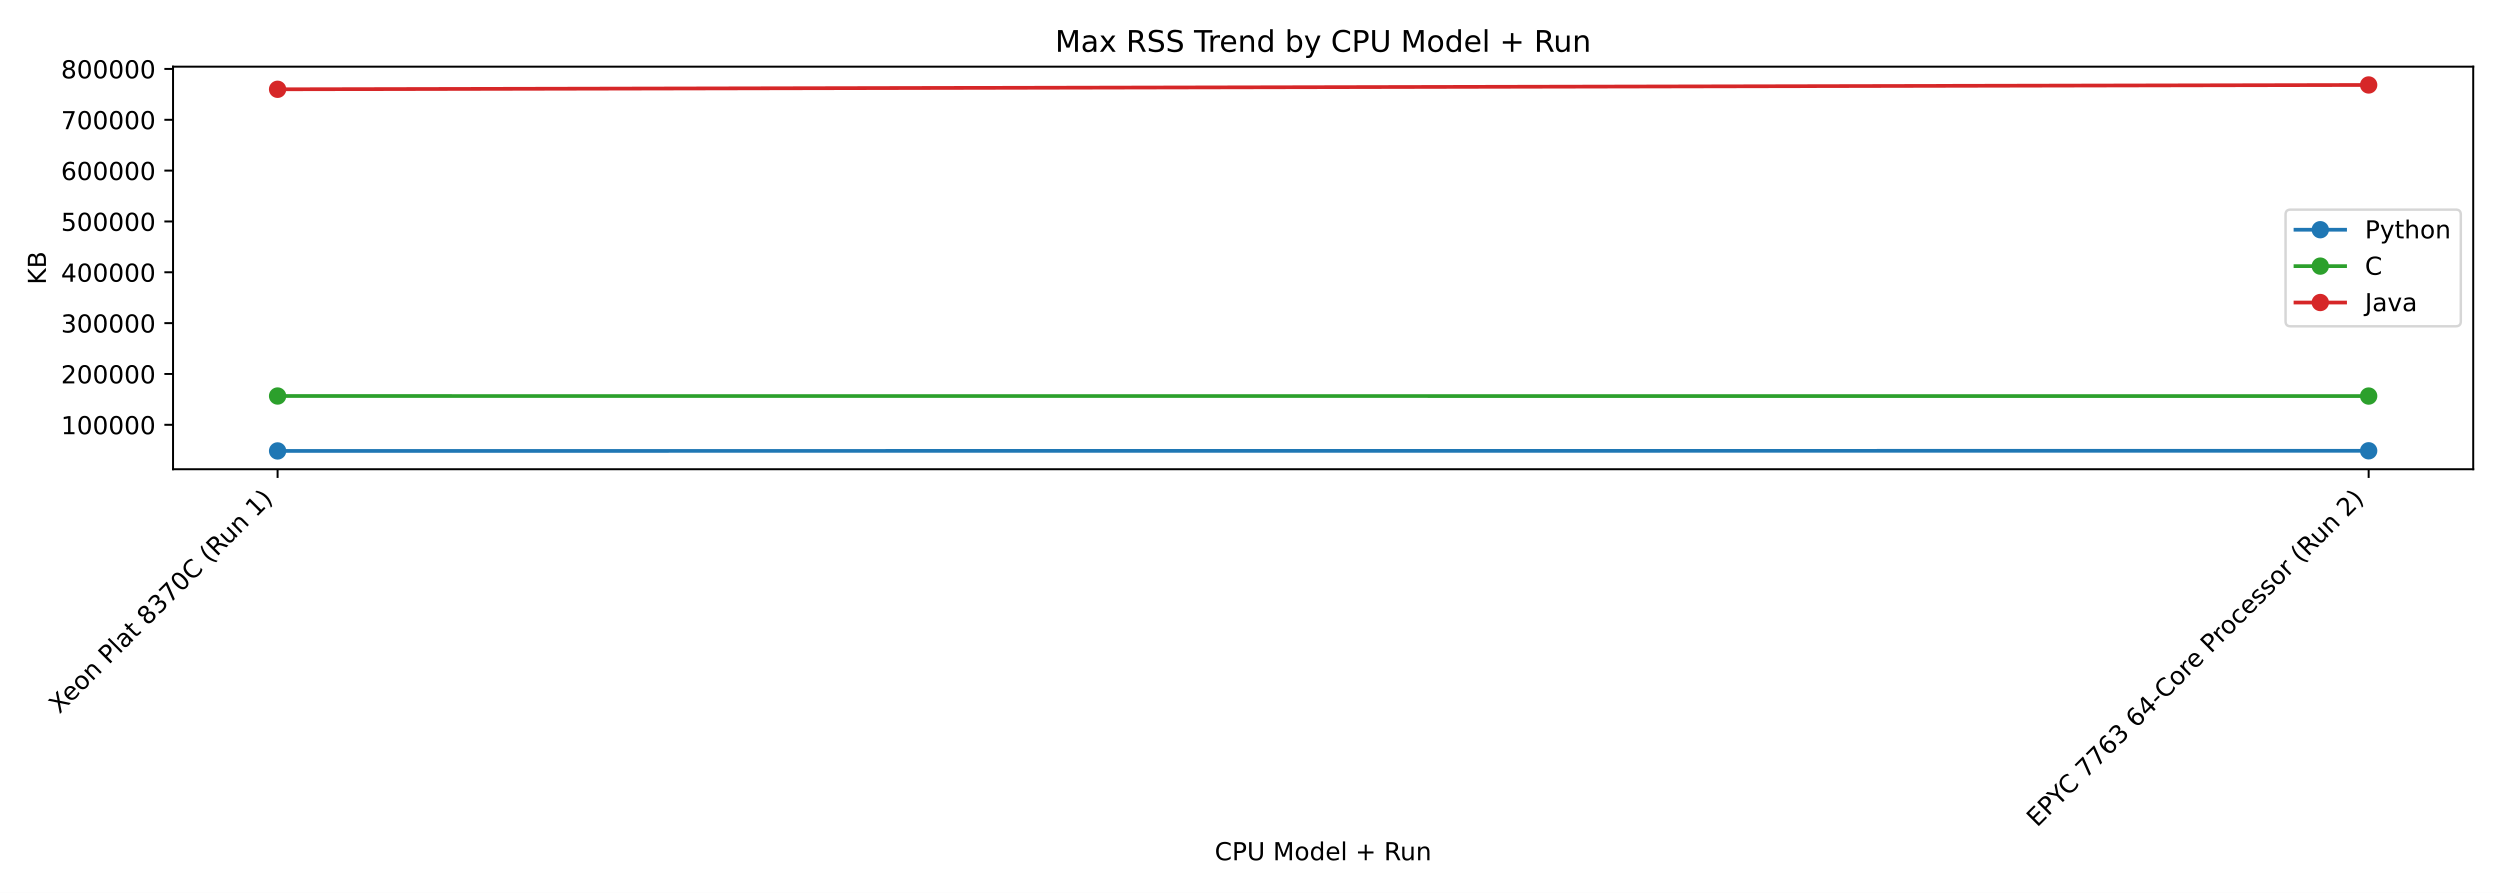
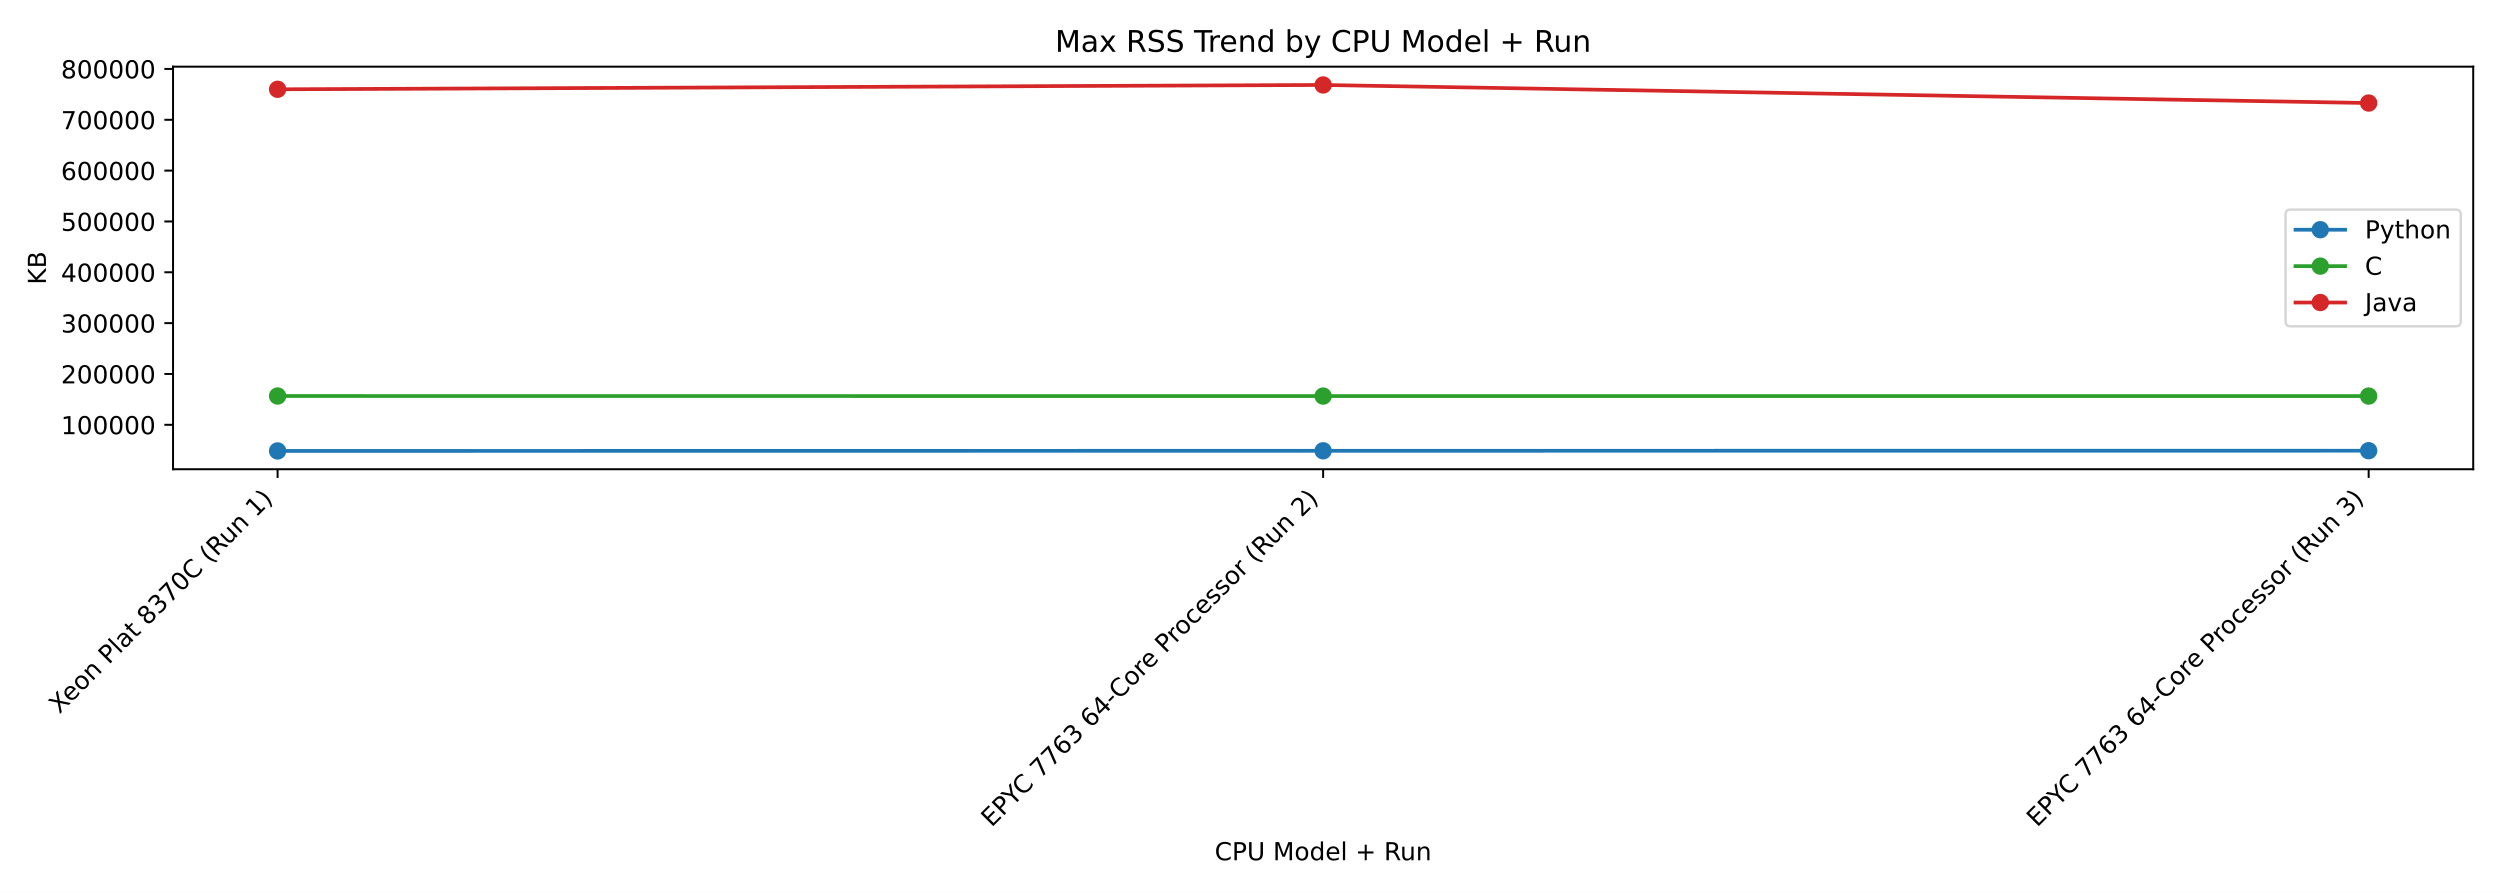
<svg xmlns="http://www.w3.org/2000/svg" xmlns:xlink="http://www.w3.org/1999/xlink" width="1008pt" height="360pt" viewBox="0 0 1008 360" version="1.1">
  <defs>
    <style type="text/css">*{stroke-linejoin: round; stroke-linecap: butt}</style>
  </defs>
  <g id="figure_1">
    <g id="patch_1">
      <path d="M 0 360  L 1008 360  L 1008 0  L 0 0  z " style="fill: #ffffff" />
    </g>
    <g id="axes_1">
      <g id="patch_2">
        <path d="M 69.77 189.195  L 997.2 189.195  L 997.2 26.88  L 69.77 26.88  z " style="fill: #ffffff" />
      </g>
      <g id="matplotlib.axis_1">
        <g id="xtick_1">
          <g id="line2d_1">
            <defs>
-               <path id="m328704c9e4" d="M 0 0  L 0 3.5  " style="stroke: #000000; stroke-width: 0.8" />
+               <path id="ma6e11f5087" d="M 0 0  L 0 3.5  " style="stroke: #000000; stroke-width: 0.8" />
            </defs>
            <g>
-               <use xlink:href="#m328704c9e4" x="111.926" y="189.195" style="stroke: #000000; stroke-width: 0.8" />
+               <use xlink:href="#ma6e11f5087" x="111.926" y="189.195" style="stroke: #000000; stroke-width: 0.8" />
            </g>
          </g>
          <g id="text_1">
            <g transform="translate(23.94083 288.0822) rotate(-45) scale(0.1 -0.1)">
              <defs>
                <path id="DejaVuSans-58" d="M 403 4666  L 1081 4666  L 2241 2931  L 3406 4666  L 4084 4666  L 2584 2425  L 4184 0  L 3506 0  L 2194 1984  L 872 0  L 191 0  L 1856 2491  L 403 4666  z " transform="scale(0.015625)" />
                <path id="DejaVuSans-65" d="M 3597 1894  L 3597 1613  L 953 1613  Q 991 1019 1311 708  Q 1631 397 2203 397  Q 2534 397 2845 478  Q 3156 559 3463 722  L 3463 178  Q 3153 47 2828 -22  Q 2503 -91 2169 -91  Q 1331 -91 842 396  Q 353 884 353 1716  Q 353 2575 817 3079  Q 1281 3584 2069 3584  Q 2775 3584 3186 3129  Q 3597 2675 3597 1894  z M 3022 2063  Q 3016 2534 2758 2815  Q 2500 3097 2075 3097  Q 1594 3097 1305 2825  Q 1016 2553 972 2059  L 3022 2063  z " transform="scale(0.015625)" />
                <path id="DejaVuSans-6f" d="M 1959 3097  Q 1497 3097 1228 2736  Q 959 2375 959 1747  Q 959 1119 1226 758  Q 1494 397 1959 397  Q 2419 397 2687 759  Q 2956 1122 2956 1747  Q 2956 2369 2687 2733  Q 2419 3097 1959 3097  z M 1959 3584  Q 2709 3584 3137 3096  Q 3566 2609 3566 1747  Q 3566 888 3137 398  Q 2709 -91 1959 -91  Q 1206 -91 779 398  Q 353 888 353 1747  Q 353 2609 779 3096  Q 1206 3584 1959 3584  z " transform="scale(0.015625)" />
                <path id="DejaVuSans-6e" d="M 3513 2113  L 3513 0  L 2938 0  L 2938 2094  Q 2938 2591 2744 2837  Q 2550 3084 2163 3084  Q 1697 3084 1428 2787  Q 1159 2491 1159 1978  L 1159 0  L 581 0  L 581 3500  L 1159 3500  L 1159 2956  Q 1366 3272 1645 3428  Q 1925 3584 2291 3584  Q 2894 3584 3203 3211  Q 3513 2838 3513 2113  z " transform="scale(0.015625)" />
                <path id="DejaVuSans-20" transform="scale(0.015625)" />
                <path id="DejaVuSans-50" d="M 1259 4147  L 1259 2394  L 2053 2394  Q 2494 2394 2734 2622  Q 2975 2850 2975 3272  Q 2975 3691 2734 3919  Q 2494 4147 2053 4147  L 1259 4147  z M 628 4666  L 2053 4666  Q 2838 4666 3239 4311  Q 3641 3956 3641 3272  Q 3641 2581 3239 2228  Q 2838 1875 2053 1875  L 1259 1875  L 1259 0  L 628 0  L 628 4666  z " transform="scale(0.015625)" />
                <path id="DejaVuSans-6c" d="M 603 4863  L 1178 4863  L 1178 0  L 603 0  L 603 4863  z " transform="scale(0.015625)" />
                <path id="DejaVuSans-61" d="M 2194 1759  Q 1497 1759 1228 1600  Q 959 1441 959 1056  Q 959 750 1161 570  Q 1363 391 1709 391  Q 2188 391 2477 730  Q 2766 1069 2766 1631  L 2766 1759  L 2194 1759  z M 3341 1997  L 3341 0  L 2766 0  L 2766 531  Q 2569 213 2275 61  Q 1981 -91 1556 -91  Q 1019 -91 701 211  Q 384 513 384 1019  Q 384 1609 779 1909  Q 1175 2209 1959 2209  L 2766 2209  L 2766 2266  Q 2766 2663 2505 2880  Q 2244 3097 1772 3097  Q 1472 3097 1187 3025  Q 903 2953 641 2809  L 641 3341  Q 956 3463 1253 3523  Q 1550 3584 1831 3584  Q 2591 3584 2966 3190  Q 3341 2797 3341 1997  z " transform="scale(0.015625)" />
                <path id="DejaVuSans-74" d="M 1172 4494  L 1172 3500  L 2356 3500  L 2356 3053  L 1172 3053  L 1172 1153  Q 1172 725 1289 603  Q 1406 481 1766 481  L 2356 481  L 2356 0  L 1766 0  Q 1100 0 847 248  Q 594 497 594 1153  L 594 3053  L 172 3053  L 172 3500  L 594 3500  L 594 4494  L 1172 4494  z " transform="scale(0.015625)" />
                <path id="DejaVuSans-38" d="M 2034 2216  Q 1584 2216 1326 1975  Q 1069 1734 1069 1313  Q 1069 891 1326 650  Q 1584 409 2034 409  Q 2484 409 2743 651  Q 3003 894 3003 1313  Q 3003 1734 2745 1975  Q 2488 2216 2034 2216  z M 1403 2484  Q 997 2584 770 2862  Q 544 3141 544 3541  Q 544 4100 942 4425  Q 1341 4750 2034 4750  Q 2731 4750 3128 4425  Q 3525 4100 3525 3541  Q 3525 3141 3298 2862  Q 3072 2584 2669 2484  Q 3125 2378 3379 2068  Q 3634 1759 3634 1313  Q 3634 634 3220 271  Q 2806 -91 2034 -91  Q 1263 -91 848 271  Q 434 634 434 1313  Q 434 1759 690 2068  Q 947 2378 1403 2484  z M 1172 3481  Q 1172 3119 1398 2916  Q 1625 2713 2034 2713  Q 2441 2713 2670 2916  Q 2900 3119 2900 3481  Q 2900 3844 2670 4047  Q 2441 4250 2034 4250  Q 1625 4250 1398 4047  Q 1172 3844 1172 3481  z " transform="scale(0.015625)" />
                <path id="DejaVuSans-33" d="M 2597 2516  Q 3050 2419 3304 2112  Q 3559 1806 3559 1356  Q 3559 666 3084 287  Q 2609 -91 1734 -91  Q 1441 -91 1130 -33  Q 819 25 488 141  L 488 750  Q 750 597 1062 519  Q 1375 441 1716 441  Q 2309 441 2620 675  Q 2931 909 2931 1356  Q 2931 1769 2642 2001  Q 2353 2234 1838 2234  L 1294 2234  L 1294 2753  L 1863 2753  Q 2328 2753 2575 2939  Q 2822 3125 2822 3475  Q 2822 3834 2567 4026  Q 2313 4219 1838 4219  Q 1578 4219 1281 4162  Q 984 4106 628 3988  L 628 4550  Q 988 4650 1302 4700  Q 1616 4750 1894 4750  Q 2613 4750 3031 4423  Q 3450 4097 3450 3541  Q 3450 3153 3228 2886  Q 3006 2619 2597 2516  z " transform="scale(0.015625)" />
                <path id="DejaVuSans-37" d="M 525 4666  L 3525 4666  L 3525 4397  L 1831 0  L 1172 0  L 2766 4134  L 525 4134  L 525 4666  z " transform="scale(0.015625)" />
                <path id="DejaVuSans-30" d="M 2034 4250  Q 1547 4250 1301 3770  Q 1056 3291 1056 2328  Q 1056 1369 1301 889  Q 1547 409 2034 409  Q 2525 409 2770 889  Q 3016 1369 3016 2328  Q 3016 3291 2770 3770  Q 2525 4250 2034 4250  z M 2034 4750  Q 2819 4750 3233 4129  Q 3647 3509 3647 2328  Q 3647 1150 3233 529  Q 2819 -91 2034 -91  Q 1250 -91 836 529  Q 422 1150 422 2328  Q 422 3509 836 4129  Q 1250 4750 2034 4750  z " transform="scale(0.015625)" />
                <path id="DejaVuSans-43" d="M 4122 4306  L 4122 3641  Q 3803 3938 3442 4084  Q 3081 4231 2675 4231  Q 1875 4231 1450 3742  Q 1025 3253 1025 2328  Q 1025 1406 1450 917  Q 1875 428 2675 428  Q 3081 428 3442 575  Q 3803 722 4122 1019  L 4122 359  Q 3791 134 3420 21  Q 3050 -91 2638 -91  Q 1578 -91 968 557  Q 359 1206 359 2328  Q 359 3453 968 4101  Q 1578 4750 2638 4750  Q 3056 4750 3426 4639  Q 3797 4528 4122 4306  z " transform="scale(0.015625)" />
                <path id="DejaVuSans-28" d="M 1984 4856  Q 1566 4138 1362 3434  Q 1159 2731 1159 2009  Q 1159 1288 1364 580  Q 1569 -128 1984 -844  L 1484 -844  Q 1016 -109 783 600  Q 550 1309 550 2009  Q 550 2706 781 3412  Q 1013 4119 1484 4856  L 1984 4856  z " transform="scale(0.015625)" />
                <path id="DejaVuSans-52" d="M 2841 2188  Q 3044 2119 3236 1894  Q 3428 1669 3622 1275  L 4263 0  L 3584 0  L 2988 1197  Q 2756 1666 2539 1819  Q 2322 1972 1947 1972  L 1259 1972  L 1259 0  L 628 0  L 628 4666  L 2053 4666  Q 2853 4666 3247 4331  Q 3641 3997 3641 3322  Q 3641 2881 3436 2590  Q 3231 2300 2841 2188  z M 1259 4147  L 1259 2491  L 2053 2491  Q 2509 2491 2742 2702  Q 2975 2913 2975 3322  Q 2975 3731 2742 3939  Q 2509 4147 2053 4147  L 1259 4147  z " transform="scale(0.015625)" />
                <path id="DejaVuSans-75" d="M 544 1381  L 544 3500  L 1119 3500  L 1119 1403  Q 1119 906 1312 657  Q 1506 409 1894 409  Q 2359 409 2629 706  Q 2900 1003 2900 1516  L 2900 3500  L 3475 3500  L 3475 0  L 2900 0  L 2900 538  Q 2691 219 2414 64  Q 2138 -91 1772 -91  Q 1169 -91 856 284  Q 544 659 544 1381  z M 1991 3584  L 1991 3584  z " transform="scale(0.015625)" />
                <path id="DejaVuSans-31" d="M 794 531  L 1825 531  L 1825 4091  L 703 3866  L 703 4441  L 1819 4666  L 2450 4666  L 2450 531  L 3481 531  L 3481 0  L 794 0  L 794 531  z " transform="scale(0.015625)" />
                <path id="DejaVuSans-29" d="M 513 4856  L 1013 4856  Q 1481 4119 1714 3412  Q 1947 2706 1947 2009  Q 1947 1309 1714 600  Q 1481 -109 1013 -844  L 513 -844  Q 928 -128 1133 580  Q 1338 1288 1338 2009  Q 1338 2731 1133 3434  Q 928 4138 513 4856  z " transform="scale(0.015625)" />
              </defs>
              <use xlink:href="#DejaVuSans-58" />
              <use xlink:href="#DejaVuSans-65" transform="translate(64.00586 0)" />
              <use xlink:href="#DejaVuSans-6f" transform="translate(125.5293 0)" />
              <use xlink:href="#DejaVuSans-6e" transform="translate(186.7109 0)" />
              <use xlink:href="#DejaVuSans-20" transform="translate(250.0898 0)" />
              <use xlink:href="#DejaVuSans-50" transform="translate(281.877 0)" />
              <use xlink:href="#DejaVuSans-6c" transform="translate(342.1797 0)" />
              <use xlink:href="#DejaVuSans-61" transform="translate(369.9629 0)" />
              <use xlink:href="#DejaVuSans-74" transform="translate(431.2422 0)" />
              <use xlink:href="#DejaVuSans-20" transform="translate(470.4512 0)" />
              <use xlink:href="#DejaVuSans-38" transform="translate(502.2383 0)" />
              <use xlink:href="#DejaVuSans-33" transform="translate(565.8613 0)" />
              <use xlink:href="#DejaVuSans-37" transform="translate(629.4844 0)" />
              <use xlink:href="#DejaVuSans-30" transform="translate(693.1074 0)" />
              <use xlink:href="#DejaVuSans-43" transform="translate(756.7305 0)" />
              <use xlink:href="#DejaVuSans-20" transform="translate(826.5547 0)" />
              <use xlink:href="#DejaVuSans-28" transform="translate(858.3418 0)" />
              <use xlink:href="#DejaVuSans-52" transform="translate(897.3555 0)" />
              <use xlink:href="#DejaVuSans-75" transform="translate(962.3379 0)" />
              <use xlink:href="#DejaVuSans-6e" transform="translate(1025.717 0)" />
              <use xlink:href="#DejaVuSans-20" transform="translate(1089.096 0)" />
              <use xlink:href="#DejaVuSans-31" transform="translate(1120.883 0)" />
              <use xlink:href="#DejaVuSans-29" transform="translate(1184.506 0)" />
            </g>
          </g>
        </g>
        <g id="xtick_2">
          <g id="line2d_2">
            <g>
-               <use xlink:href="#m328704c9e4" x="955.044" y="189.195" style="stroke: #000000; stroke-width: 0.8" />
+               <use xlink:href="#ma6e11f5087" x="533.485" y="189.195" style="stroke: #000000; stroke-width: 0.8" />
            </g>
          </g>
          <g id="text_2">
-             <g transform="translate(821.3611 333.78) rotate(-45) scale(0.1 -0.1)">
+             <g transform="translate(399.802 333.78) rotate(-45) scale(0.1 -0.1)">
              <defs>
                <path id="DejaVuSans-45" d="M 628 4666  L 3578 4666  L 3578 4134  L 1259 4134  L 1259 2753  L 3481 2753  L 3481 2222  L 1259 2222  L 1259 531  L 3634 531  L 3634 0  L 628 0  L 628 4666  z " transform="scale(0.015625)" />
                <path id="DejaVuSans-59" d="M -13 4666  L 666 4666  L 1959 2747  L 3244 4666  L 3922 4666  L 2272 2222  L 2272 0  L 1638 0  L 1638 2222  L -13 4666  z " transform="scale(0.015625)" />
                <path id="DejaVuSans-36" d="M 2113 2584  Q 1688 2584 1439 2293  Q 1191 2003 1191 1497  Q 1191 994 1439 701  Q 1688 409 2113 409  Q 2538 409 2786 701  Q 3034 994 3034 1497  Q 3034 2003 2786 2293  Q 2538 2584 2113 2584  z M 3366 4563  L 3366 3988  Q 3128 4100 2886 4159  Q 2644 4219 2406 4219  Q 1781 4219 1451 3797  Q 1122 3375 1075 2522  Q 1259 2794 1537 2939  Q 1816 3084 2150 3084  Q 2853 3084 3261 2657  Q 3669 2231 3669 1497  Q 3669 778 3244 343  Q 2819 -91 2113 -91  Q 1303 -91 875 529  Q 447 1150 447 2328  Q 447 3434 972 4092  Q 1497 4750 2381 4750  Q 2619 4750 2861 4703  Q 3103 4656 3366 4563  z " transform="scale(0.015625)" />
                <path id="DejaVuSans-34" d="M 2419 4116  L 825 1625  L 2419 1625  L 2419 4116  z M 2253 4666  L 3047 4666  L 3047 1625  L 3713 1625  L 3713 1100  L 3047 1100  L 3047 0  L 2419 0  L 2419 1100  L 313 1100  L 313 1709  L 2253 4666  z " transform="scale(0.015625)" />
                <path id="DejaVuSans-2d" d="M 313 2009  L 1997 2009  L 1997 1497  L 313 1497  L 313 2009  z " transform="scale(0.015625)" />
                <path id="DejaVuSans-72" d="M 2631 2963  Q 2534 3019 2420 3045  Q 2306 3072 2169 3072  Q 1681 3072 1420 2755  Q 1159 2438 1159 1844  L 1159 0  L 581 0  L 581 3500  L 1159 3500  L 1159 2956  Q 1341 3275 1631 3429  Q 1922 3584 2338 3584  Q 2397 3584 2469 3576  Q 2541 3569 2628 3553  L 2631 2963  z " transform="scale(0.015625)" />
                <path id="DejaVuSans-63" d="M 3122 3366  L 3122 2828  Q 2878 2963 2633 3030  Q 2388 3097 2138 3097  Q 1578 3097 1268 2742  Q 959 2388 959 1747  Q 959 1106 1268 751  Q 1578 397 2138 397  Q 2388 397 2633 464  Q 2878 531 3122 666  L 3122 134  Q 2881 22 2623 -34  Q 2366 -91 2075 -91  Q 1284 -91 818 406  Q 353 903 353 1747  Q 353 2603 823 3093  Q 1294 3584 2113 3584  Q 2378 3584 2631 3529  Q 2884 3475 3122 3366  z " transform="scale(0.015625)" />
                <path id="DejaVuSans-73" d="M 2834 3397  L 2834 2853  Q 2591 2978 2328 3040  Q 2066 3103 1784 3103  Q 1356 3103 1142 2972  Q 928 2841 928 2578  Q 928 2378 1081 2264  Q 1234 2150 1697 2047  L 1894 2003  Q 2506 1872 2764 1633  Q 3022 1394 3022 966  Q 3022 478 2636 193  Q 2250 -91 1575 -91  Q 1294 -91 989 -36  Q 684 19 347 128  L 347 722  Q 666 556 975 473  Q 1284 391 1588 391  Q 1994 391 2212 530  Q 2431 669 2431 922  Q 2431 1156 2273 1281  Q 2116 1406 1581 1522  L 1381 1569  Q 847 1681 609 1914  Q 372 2147 372 2553  Q 372 3047 722 3315  Q 1072 3584 1716 3584  Q 2034 3584 2315 3537  Q 2597 3491 2834 3397  z " transform="scale(0.015625)" />
                <path id="DejaVuSans-32" d="M 1228 531  L 3431 531  L 3431 0  L 469 0  L 469 531  Q 828 903 1448 1529  Q 2069 2156 2228 2338  Q 2531 2678 2651 2914  Q 2772 3150 2772 3378  Q 2772 3750 2511 3984  Q 2250 4219 1831 4219  Q 1534 4219 1204 4116  Q 875 4013 500 3803  L 500 4441  Q 881 4594 1212 4672  Q 1544 4750 1819 4750  Q 2544 4750 2975 4387  Q 3406 4025 3406 3419  Q 3406 3131 3298 2873  Q 3191 2616 2906 2266  Q 2828 2175 2409 1742  Q 1991 1309 1228 531  z " transform="scale(0.015625)" />
              </defs>
              <use xlink:href="#DejaVuSans-45" />
              <use xlink:href="#DejaVuSans-50" transform="translate(63.18359 0)" />
              <use xlink:href="#DejaVuSans-59" transform="translate(121.2363 0)" />
              <use xlink:href="#DejaVuSans-43" transform="translate(176.8203 0)" />
              <use xlink:href="#DejaVuSans-20" transform="translate(246.6445 0)" />
              <use xlink:href="#DejaVuSans-37" transform="translate(278.4316 0)" />
              <use xlink:href="#DejaVuSans-37" transform="translate(342.0547 0)" />
              <use xlink:href="#DejaVuSans-36" transform="translate(405.6777 0)" />
              <use xlink:href="#DejaVuSans-33" transform="translate(469.3008 0)" />
              <use xlink:href="#DejaVuSans-20" transform="translate(532.9238 0)" />
              <use xlink:href="#DejaVuSans-36" transform="translate(564.7109 0)" />
              <use xlink:href="#DejaVuSans-34" transform="translate(628.334 0)" />
              <use xlink:href="#DejaVuSans-2d" transform="translate(691.957 0)" />
              <use xlink:href="#DejaVuSans-43" transform="translate(728.041 0)" />
              <use xlink:href="#DejaVuSans-6f" transform="translate(797.8652 0)" />
              <use xlink:href="#DejaVuSans-72" transform="translate(859.0469 0)" />
              <use xlink:href="#DejaVuSans-65" transform="translate(897.9102 0)" />
              <use xlink:href="#DejaVuSans-20" transform="translate(959.4336 0)" />
              <use xlink:href="#DejaVuSans-50" transform="translate(991.2207 0)" />
              <use xlink:href="#DejaVuSans-72" transform="translate(1049.773 0)" />
              <use xlink:href="#DejaVuSans-6f" transform="translate(1088.637 0)" />
              <use xlink:href="#DejaVuSans-63" transform="translate(1149.818 0)" />
              <use xlink:href="#DejaVuSans-65" transform="translate(1204.799 0)" />
              <use xlink:href="#DejaVuSans-73" transform="translate(1266.322 0)" />
              <use xlink:href="#DejaVuSans-73" transform="translate(1318.422 0)" />
              <use xlink:href="#DejaVuSans-6f" transform="translate(1370.521 0)" />
              <use xlink:href="#DejaVuSans-72" transform="translate(1431.703 0)" />
              <use xlink:href="#DejaVuSans-20" transform="translate(1472.816 0)" />
              <use xlink:href="#DejaVuSans-28" transform="translate(1504.604 0)" />
              <use xlink:href="#DejaVuSans-52" transform="translate(1543.617 0)" />
              <use xlink:href="#DejaVuSans-75" transform="translate(1608.6 0)" />
              <use xlink:href="#DejaVuSans-6e" transform="translate(1671.979 0)" />
              <use xlink:href="#DejaVuSans-20" transform="translate(1735.357 0)" />
              <use xlink:href="#DejaVuSans-32" transform="translate(1767.145 0)" />
              <use xlink:href="#DejaVuSans-29" transform="translate(1830.768 0)" />
            </g>
          </g>
        </g>
-         <g id="text_3">
+         <g id="xtick_3">
+           <g id="line2d_3">
+             <g>
+               <use xlink:href="#ma6e11f5087" x="955.044" y="189.195" style="stroke: #000000; stroke-width: 0.8" />
+             </g>
+           </g>
+           <g id="text_3">
+             <g transform="translate(821.3611 333.78) rotate(-45) scale(0.1 -0.1)">
+               <use xlink:href="#DejaVuSans-45" />
+               <use xlink:href="#DejaVuSans-50" transform="translate(63.18359 0)" />
+               <use xlink:href="#DejaVuSans-59" transform="translate(121.2363 0)" />
+               <use xlink:href="#DejaVuSans-43" transform="translate(176.8203 0)" />
+               <use xlink:href="#DejaVuSans-20" transform="translate(246.6445 0)" />
+               <use xlink:href="#DejaVuSans-37" transform="translate(278.4316 0)" />
+               <use xlink:href="#DejaVuSans-37" transform="translate(342.0547 0)" />
+               <use xlink:href="#DejaVuSans-36" transform="translate(405.6777 0)" />
+               <use xlink:href="#DejaVuSans-33" transform="translate(469.3008 0)" />
+               <use xlink:href="#DejaVuSans-20" transform="translate(532.9238 0)" />
+               <use xlink:href="#DejaVuSans-36" transform="translate(564.7109 0)" />
+               <use xlink:href="#DejaVuSans-34" transform="translate(628.334 0)" />
+               <use xlink:href="#DejaVuSans-2d" transform="translate(691.957 0)" />
+               <use xlink:href="#DejaVuSans-43" transform="translate(728.041 0)" />
+               <use xlink:href="#DejaVuSans-6f" transform="translate(797.8652 0)" />
+               <use xlink:href="#DejaVuSans-72" transform="translate(859.0469 0)" />
+               <use xlink:href="#DejaVuSans-65" transform="translate(897.9102 0)" />
+               <use xlink:href="#DejaVuSans-20" transform="translate(959.4336 0)" />
+               <use xlink:href="#DejaVuSans-50" transform="translate(991.2207 0)" />
+               <use xlink:href="#DejaVuSans-72" transform="translate(1049.773 0)" />
+               <use xlink:href="#DejaVuSans-6f" transform="translate(1088.637 0)" />
+               <use xlink:href="#DejaVuSans-63" transform="translate(1149.818 0)" />
+               <use xlink:href="#DejaVuSans-65" transform="translate(1204.799 0)" />
+               <use xlink:href="#DejaVuSans-73" transform="translate(1266.322 0)" />
+               <use xlink:href="#DejaVuSans-73" transform="translate(1318.422 0)" />
+               <use xlink:href="#DejaVuSans-6f" transform="translate(1370.521 0)" />
+               <use xlink:href="#DejaVuSans-72" transform="translate(1431.703 0)" />
+               <use xlink:href="#DejaVuSans-20" transform="translate(1472.816 0)" />
+               <use xlink:href="#DejaVuSans-28" transform="translate(1504.604 0)" />
+               <use xlink:href="#DejaVuSans-52" transform="translate(1543.617 0)" />
+               <use xlink:href="#DejaVuSans-75" transform="translate(1608.6 0)" />
+               <use xlink:href="#DejaVuSans-6e" transform="translate(1671.979 0)" />
+               <use xlink:href="#DejaVuSans-20" transform="translate(1735.357 0)" />
+               <use xlink:href="#DejaVuSans-33" transform="translate(1767.145 0)" />
+               <use xlink:href="#DejaVuSans-29" transform="translate(1830.768 0)" />
+             </g>
+           </g>
+         </g>
+         <g id="text_4">
          <g transform="translate(489.7623 346.849) scale(0.1 -0.1)">
            <defs>
              <path id="DejaVuSans-55" d="M 556 4666  L 1191 4666  L 1191 1831  Q 1191 1081 1462 751  Q 1734 422 2344 422  Q 2950 422 3222 751  Q 3494 1081 3494 1831  L 3494 4666  L 4128 4666  L 4128 1753  Q 4128 841 3676 375  Q 3225 -91 2344 -91  Q 1459 -91 1007 375  Q 556 841 556 1753  L 556 4666  z " transform="scale(0.015625)" />
              <path id="DejaVuSans-4d" d="M 628 4666  L 1569 4666  L 2759 1491  L 3956 4666  L 4897 4666  L 4897 0  L 4281 0  L 4281 4097  L 3078 897  L 2444 897  L 1241 4097  L 1241 0  L 628 0  L 628 4666  z " transform="scale(0.015625)" />
              <path id="DejaVuSans-64" d="M 2906 2969  L 2906 4863  L 3481 4863  L 3481 0  L 2906 0  L 2906 525  Q 2725 213 2448 61  Q 2172 -91 1784 -91  Q 1150 -91 751 415  Q 353 922 353 1747  Q 353 2572 751 3078  Q 1150 3584 1784 3584  Q 2172 3584 2448 3432  Q 2725 3281 2906 2969  z M 947 1747  Q 947 1113 1208 752  Q 1469 391 1925 391  Q 2381 391 2643 752  Q 2906 1113 2906 1747  Q 2906 2381 2643 2742  Q 2381 3103 1925 3103  Q 1469 3103 1208 2742  Q 947 2381 947 1747  z " transform="scale(0.015625)" />
              <path id="DejaVuSans-2b" d="M 2944 4013  L 2944 2272  L 4684 2272  L 4684 1741  L 2944 1741  L 2944 0  L 2419 0  L 2419 1741  L 678 1741  L 678 2272  L 2419 2272  L 2419 4013  L 2944 4013  z " transform="scale(0.015625)" />
            </defs>
            <use xlink:href="#DejaVuSans-43" />
            <use xlink:href="#DejaVuSans-50" transform="translate(69.82422 0)" />
            <use xlink:href="#DejaVuSans-55" transform="translate(130.127 0)" />
            <use xlink:href="#DejaVuSans-20" transform="translate(203.3203 0)" />
            <use xlink:href="#DejaVuSans-4d" transform="translate(235.1074 0)" />
            <use xlink:href="#DejaVuSans-6f" transform="translate(321.3867 0)" />
            <use xlink:href="#DejaVuSans-64" transform="translate(382.5684 0)" />
            <use xlink:href="#DejaVuSans-65" transform="translate(446.0449 0)" />
            <use xlink:href="#DejaVuSans-6c" transform="translate(507.5684 0)" />
            <use xlink:href="#DejaVuSans-20" transform="translate(535.3516 0)" />
            <use xlink:href="#DejaVuSans-2b" transform="translate(567.1387 0)" />
            <use xlink:href="#DejaVuSans-20" transform="translate(650.9277 0)" />
            <use xlink:href="#DejaVuSans-52" transform="translate(682.7148 0)" />
            <use xlink:href="#DejaVuSans-75" transform="translate(747.6973 0)" />
            <use xlink:href="#DejaVuSans-6e" transform="translate(811.0762 0)" />
          </g>
        </g>
      </g>
      <g id="matplotlib.axis_2">
        <g id="ytick_1">
-           <g id="line2d_3">
+           <g id="line2d_4">
            <defs>
-               <path id="m465d27c374" d="M 0 0  L -3.5 0  " style="stroke: #000000; stroke-width: 0.8" />
+               <path id="m50681ec278" d="M 0 0  L -3.5 0  " style="stroke: #000000; stroke-width: 0.8" />
            </defs>
            <g>
-               <use xlink:href="#m465d27c374" x="69.77" y="171.278" style="stroke: #000000; stroke-width: 0.8" />
-             </g>
-           </g>
-           <g id="text_4">
+               <use xlink:href="#m50681ec278" x="69.77" y="171.278" style="stroke: #000000; stroke-width: 0.8" />
+             </g>
+           </g>
+           <g id="text_5">
            <g transform="translate(24.595 175.0771) scale(0.1 -0.1)">
              <use xlink:href="#DejaVuSans-31" />
              <use xlink:href="#DejaVuSans-30" transform="translate(63.62305 0)" />
              <use xlink:href="#DejaVuSans-30" transform="translate(127.2461 0)" />
              <use xlink:href="#DejaVuSans-30" transform="translate(190.8691 0)" />
              <use xlink:href="#DejaVuSans-30" transform="translate(254.4922 0)" />
              <use xlink:href="#DejaVuSans-30" transform="translate(318.1152 0)" />
            </g>
          </g>
        </g>
        <g id="ytick_2">
-           <g id="line2d_4">
-             <g>
-               <use xlink:href="#m465d27c374" x="69.77" y="150.781" style="stroke: #000000; stroke-width: 0.8" />
-             </g>
-           </g>
-           <g id="text_5">
+           <g id="line2d_5">
+             <g>
+               <use xlink:href="#m50681ec278" x="69.77" y="150.781" style="stroke: #000000; stroke-width: 0.8" />
+             </g>
+           </g>
+           <g id="text_6">
            <g transform="translate(24.595 154.5797) scale(0.1 -0.1)">
              <use xlink:href="#DejaVuSans-32" />
              <use xlink:href="#DejaVuSans-30" transform="translate(63.62305 0)" />
              <use xlink:href="#DejaVuSans-30" transform="translate(127.2461 0)" />
              <use xlink:href="#DejaVuSans-30" transform="translate(190.8691 0)" />
              <use xlink:href="#DejaVuSans-30" transform="translate(254.4922 0)" />
              <use xlink:href="#DejaVuSans-30" transform="translate(318.1152 0)" />
            </g>
          </g>
        </g>
        <g id="ytick_3">
-           <g id="line2d_5">
-             <g>
-               <use xlink:href="#m465d27c374" x="69.77" y="130.283" style="stroke: #000000; stroke-width: 0.8" />
-             </g>
-           </g>
-           <g id="text_6">
+           <g id="line2d_6">
+             <g>
+               <use xlink:href="#m50681ec278" x="69.77" y="130.283" style="stroke: #000000; stroke-width: 0.8" />
+             </g>
+           </g>
+           <g id="text_7">
            <g transform="translate(24.595 134.0824) scale(0.1 -0.1)">
              <use xlink:href="#DejaVuSans-33" />
              <use xlink:href="#DejaVuSans-30" transform="translate(63.62305 0)" />
              <use xlink:href="#DejaVuSans-30" transform="translate(127.2461 0)" />
              <use xlink:href="#DejaVuSans-30" transform="translate(190.8691 0)" />
              <use xlink:href="#DejaVuSans-30" transform="translate(254.4922 0)" />
              <use xlink:href="#DejaVuSans-30" transform="translate(318.1152 0)" />
            </g>
          </g>
        </g>
        <g id="ytick_4">
-           <g id="line2d_6">
-             <g>
-               <use xlink:href="#m465d27c374" x="69.77" y="109.786" style="stroke: #000000; stroke-width: 0.8" />
-             </g>
-           </g>
-           <g id="text_7">
+           <g id="line2d_7">
+             <g>
+               <use xlink:href="#m50681ec278" x="69.77" y="109.786" style="stroke: #000000; stroke-width: 0.8" />
+             </g>
+           </g>
+           <g id="text_8">
            <g transform="translate(24.595 113.585) scale(0.1 -0.1)">
              <use xlink:href="#DejaVuSans-34" />
              <use xlink:href="#DejaVuSans-30" transform="translate(63.62305 0)" />
              <use xlink:href="#DejaVuSans-30" transform="translate(127.2461 0)" />
              <use xlink:href="#DejaVuSans-30" transform="translate(190.8691 0)" />
              <use xlink:href="#DejaVuSans-30" transform="translate(254.4922 0)" />
              <use xlink:href="#DejaVuSans-30" transform="translate(318.1152 0)" />
            </g>
          </g>
        </g>
        <g id="ytick_5">
-           <g id="line2d_7">
-             <g>
-               <use xlink:href="#m465d27c374" x="69.77" y="89.288" style="stroke: #000000; stroke-width: 0.8" />
-             </g>
-           </g>
-           <g id="text_8">
+           <g id="line2d_8">
+             <g>
+               <use xlink:href="#m50681ec278" x="69.77" y="89.288" style="stroke: #000000; stroke-width: 0.8" />
+             </g>
+           </g>
+           <g id="text_9">
            <g transform="translate(24.595 93.08765) scale(0.1 -0.1)">
              <defs>
                <path id="DejaVuSans-35" d="M 691 4666  L 3169 4666  L 3169 4134  L 1269 4134  L 1269 2991  Q 1406 3038 1543 3061  Q 1681 3084 1819 3084  Q 2600 3084 3056 2656  Q 3513 2228 3513 1497  Q 3513 744 3044 326  Q 2575 -91 1722 -91  Q 1428 -91 1123 -41  Q 819 9 494 109  L 494 744  Q 775 591 1075 516  Q 1375 441 1709 441  Q 2250 441 2565 725  Q 2881 1009 2881 1497  Q 2881 1984 2565 2268  Q 2250 2553 1709 2553  Q 1456 2553 1204 2497  Q 953 2441 691 2322  L 691 4666  z " transform="scale(0.015625)" />
              </defs>
              <use xlink:href="#DejaVuSans-35" />
              <use xlink:href="#DejaVuSans-30" transform="translate(63.62305 0)" />
              <use xlink:href="#DejaVuSans-30" transform="translate(127.2461 0)" />
              <use xlink:href="#DejaVuSans-30" transform="translate(190.8691 0)" />
              <use xlink:href="#DejaVuSans-30" transform="translate(254.4922 0)" />
              <use xlink:href="#DejaVuSans-30" transform="translate(318.1152 0)" />
            </g>
          </g>
        </g>
        <g id="ytick_6">
-           <g id="line2d_8">
-             <g>
-               <use xlink:href="#m465d27c374" x="69.77" y="68.791" style="stroke: #000000; stroke-width: 0.8" />
-             </g>
-           </g>
-           <g id="text_9">
+           <g id="line2d_9">
+             <g>
+               <use xlink:href="#m50681ec278" x="69.77" y="68.791" style="stroke: #000000; stroke-width: 0.8" />
+             </g>
+           </g>
+           <g id="text_10">
            <g transform="translate(24.595 72.59029) scale(0.1 -0.1)">
              <use xlink:href="#DejaVuSans-36" />
              <use xlink:href="#DejaVuSans-30" transform="translate(63.62305 0)" />
              <use xlink:href="#DejaVuSans-30" transform="translate(127.2461 0)" />
              <use xlink:href="#DejaVuSans-30" transform="translate(190.8691 0)" />
              <use xlink:href="#DejaVuSans-30" transform="translate(254.4922 0)" />
              <use xlink:href="#DejaVuSans-30" transform="translate(318.1152 0)" />
            </g>
          </g>
        </g>
        <g id="ytick_7">
-           <g id="line2d_9">
-             <g>
-               <use xlink:href="#m465d27c374" x="69.77" y="48.294" style="stroke: #000000; stroke-width: 0.8" />
-             </g>
-           </g>
-           <g id="text_10">
+           <g id="line2d_10">
+             <g>
+               <use xlink:href="#m50681ec278" x="69.77" y="48.294" style="stroke: #000000; stroke-width: 0.8" />
+             </g>
+           </g>
+           <g id="text_11">
            <g transform="translate(24.595 52.09293) scale(0.1 -0.1)">
              <use xlink:href="#DejaVuSans-37" />
              <use xlink:href="#DejaVuSans-30" transform="translate(63.62305 0)" />
              <use xlink:href="#DejaVuSans-30" transform="translate(127.2461 0)" />
              <use xlink:href="#DejaVuSans-30" transform="translate(190.8691 0)" />
              <use xlink:href="#DejaVuSans-30" transform="translate(254.4922 0)" />
              <use xlink:href="#DejaVuSans-30" transform="translate(318.1152 0)" />
            </g>
          </g>
        </g>
        <g id="ytick_8">
-           <g id="line2d_10">
-             <g>
-               <use xlink:href="#m465d27c374" x="69.77" y="27.796" style="stroke: #000000; stroke-width: 0.8" />
-             </g>
-           </g>
-           <g id="text_11">
+           <g id="line2d_11">
+             <g>
+               <use xlink:href="#m50681ec278" x="69.77" y="27.796" style="stroke: #000000; stroke-width: 0.8" />
+             </g>
+           </g>
+           <g id="text_12">
            <g transform="translate(24.595 31.59557) scale(0.1 -0.1)">
              <use xlink:href="#DejaVuSans-38" />
              <use xlink:href="#DejaVuSans-30" transform="translate(63.62305 0)" />
              <use xlink:href="#DejaVuSans-30" transform="translate(127.2461 0)" />
              <use xlink:href="#DejaVuSans-30" transform="translate(190.8691 0)" />
              <use xlink:href="#DejaVuSans-30" transform="translate(254.4922 0)" />
              <use xlink:href="#DejaVuSans-30" transform="translate(318.1152 0)" />
            </g>
          </g>
        </g>
-         <g id="text_12">
+         <g id="text_13">
          <g transform="translate(18.51531 114.7467) rotate(-90) scale(0.1 -0.1)">
            <defs>
              <path id="DejaVuSans-4b" d="M 628 4666  L 1259 4666  L 1259 2694  L 3353 4666  L 4166 4666  L 1850 2491  L 4331 0  L 3500 0  L 1259 2247  L 1259 0  L 628 0  L 628 4666  z " transform="scale(0.015625)" />
              <path id="DejaVuSans-42" d="M 1259 2228  L 1259 519  L 2272 519  Q 2781 519 3026 730  Q 3272 941 3272 1375  Q 3272 1813 3026 2020  Q 2781 2228 2272 2228  L 1259 2228  z M 1259 4147  L 1259 2741  L 2194 2741  Q 2656 2741 2882 2914  Q 3109 3088 3109 3444  Q 3109 3797 2882 3972  Q 2656 4147 2194 4147  L 1259 4147  z M 628 4666  L 2241 4666  Q 2963 4666 3353 4366  Q 3744 4066 3744 3513  Q 3744 3084 3544 2831  Q 3344 2578 2956 2516  Q 3422 2416 3680 2098  Q 3938 1781 3938 1306  Q 3938 681 3513 340  Q 3088 0 2303 0  L 628 0  L 628 4666  z " transform="scale(0.015625)" />
            </defs>
            <use xlink:href="#DejaVuSans-4b" />
            <use xlink:href="#DejaVuSans-42" transform="translate(65.57617 0)" />
          </g>
        </g>
      </g>
-       <g id="line2d_11">
-         <path d="M 111.926 181.817  L 955.044 181.759  " clip-path="url(#p341dcb4baf)" style="fill: none; stroke: #1f77b4; stroke-width: 1.5; stroke-linecap: square" />
+       <g id="line2d_12">
+         <path d="M 111.926 181.817  L 533.485 181.759  L 955.044 181.723  " clip-path="url(#pd0674fa077)" style="fill: none; stroke: #1f77b4; stroke-width: 1.5; stroke-linecap: square" />
        <defs>
-           <path id="m1cf9df4cc0" d="M 0 3  C 0.796 3 1.559 2.684 2.121 2.121  C 2.684 1.559 3 0.796 3 0  C 3 -0.796 2.684 -1.559 2.121 -2.121  C 1.559 -2.684 0.796 -3 0 -3  C -0.796 -3 -1.559 -2.684 -2.121 -2.121  C -2.684 -1.559 -3 -0.796 -3 0  C -3 0.796 -2.684 1.559 -2.121 2.121  C -1.559 2.684 -0.796 3 0 3  z " style="stroke: #1f77b4" />
+           <path id="m2bc53e037e" d="M 0 3  C 0.796 3 1.559 2.684 2.121 2.121  C 2.684 1.559 3 0.796 3 0  C 3 -0.796 2.684 -1.559 2.121 -2.121  C 1.559 -2.684 0.796 -3 0 -3  C -0.796 -3 -1.559 -2.684 -2.121 -2.121  C -2.684 -1.559 -3 -0.796 -3 0  C -3 0.796 -2.684 1.559 -2.121 2.121  C -1.559 2.684 -0.796 3 0 3  z " style="stroke: #1f77b4" />
        </defs>
-         <g clip-path="url(#p341dcb4baf)">
-           <use xlink:href="#m1cf9df4cc0" x="111.926" y="181.817" style="fill: #1f77b4; stroke: #1f77b4" />
-           <use xlink:href="#m1cf9df4cc0" x="955.044" y="181.759" style="fill: #1f77b4; stroke: #1f77b4" />
-         </g>
-       </g>
-       <g id="line2d_12">
-         <path d="M 111.926 159.676  L 955.044 159.69  " clip-path="url(#p341dcb4baf)" style="fill: none; stroke: #2ca02c; stroke-width: 1.5; stroke-linecap: square" />
+         <g clip-path="url(#pd0674fa077)">
+           <use xlink:href="#m2bc53e037e" x="111.926" y="181.817" style="fill: #1f77b4; stroke: #1f77b4" />
+           <use xlink:href="#m2bc53e037e" x="533.485" y="181.759" style="fill: #1f77b4; stroke: #1f77b4" />
+           <use xlink:href="#m2bc53e037e" x="955.044" y="181.723" style="fill: #1f77b4; stroke: #1f77b4" />
+         </g>
+       </g>
+       <g id="line2d_13">
+         <path d="M 111.926 159.676  L 533.485 159.69  L 955.044 159.69  " clip-path="url(#pd0674fa077)" style="fill: none; stroke: #2ca02c; stroke-width: 1.5; stroke-linecap: square" />
        <defs>
-           <path id="ma2324ce9d0" d="M 0 3  C 0.796 3 1.559 2.684 2.121 2.121  C 2.684 1.559 3 0.796 3 0  C 3 -0.796 2.684 -1.559 2.121 -2.121  C 1.559 -2.684 0.796 -3 0 -3  C -0.796 -3 -1.559 -2.684 -2.121 -2.121  C -2.684 -1.559 -3 -0.796 -3 0  C -3 0.796 -2.684 1.559 -2.121 2.121  C -1.559 2.684 -0.796 3 0 3  z " style="stroke: #2ca02c" />
+           <path id="m7331cd661b" d="M 0 3  C 0.796 3 1.559 2.684 2.121 2.121  C 2.684 1.559 3 0.796 3 0  C 3 -0.796 2.684 -1.559 2.121 -2.121  C 1.559 -2.684 0.796 -3 0 -3  C -0.796 -3 -1.559 -2.684 -2.121 -2.121  C -2.684 -1.559 -3 -0.796 -3 0  C -3 0.796 -2.684 1.559 -2.121 2.121  C -1.559 2.684 -0.796 3 0 3  z " style="stroke: #2ca02c" />
        </defs>
-         <g clip-path="url(#p341dcb4baf)">
-           <use xlink:href="#ma2324ce9d0" x="111.926" y="159.676" style="fill: #2ca02c; stroke: #2ca02c" />
-           <use xlink:href="#ma2324ce9d0" x="955.044" y="159.69" style="fill: #2ca02c; stroke: #2ca02c" />
-         </g>
-       </g>
-       <g id="line2d_13">
-         <path d="M 111.926 36.003  L 955.044 34.258  " clip-path="url(#p341dcb4baf)" style="fill: none; stroke: #d62728; stroke-width: 1.5; stroke-linecap: square" />
+         <g clip-path="url(#pd0674fa077)">
+           <use xlink:href="#m7331cd661b" x="111.926" y="159.676" style="fill: #2ca02c; stroke: #2ca02c" />
+           <use xlink:href="#m7331cd661b" x="533.485" y="159.69" style="fill: #2ca02c; stroke: #2ca02c" />
+           <use xlink:href="#m7331cd661b" x="955.044" y="159.69" style="fill: #2ca02c; stroke: #2ca02c" />
+         </g>
+       </g>
+       <g id="line2d_14">
+         <path d="M 111.926 36.003  L 533.485 34.258  L 955.044 41.544  " clip-path="url(#pd0674fa077)" style="fill: none; stroke: #d62728; stroke-width: 1.5; stroke-linecap: square" />
        <defs>
-           <path id="mc41468ebd8" d="M 0 3  C 0.796 3 1.559 2.684 2.121 2.121  C 2.684 1.559 3 0.796 3 0  C 3 -0.796 2.684 -1.559 2.121 -2.121  C 1.559 -2.684 0.796 -3 0 -3  C -0.796 -3 -1.559 -2.684 -2.121 -2.121  C -2.684 -1.559 -3 -0.796 -3 0  C -3 0.796 -2.684 1.559 -2.121 2.121  C -1.559 2.684 -0.796 3 0 3  z " style="stroke: #d62728" />
+           <path id="m0efe1431ca" d="M 0 3  C 0.796 3 1.559 2.684 2.121 2.121  C 2.684 1.559 3 0.796 3 0  C 3 -0.796 2.684 -1.559 2.121 -2.121  C 1.559 -2.684 0.796 -3 0 -3  C -0.796 -3 -1.559 -2.684 -2.121 -2.121  C -2.684 -1.559 -3 -0.796 -3 0  C -3 0.796 -2.684 1.559 -2.121 2.121  C -1.559 2.684 -0.796 3 0 3  z " style="stroke: #d62728" />
        </defs>
-         <g clip-path="url(#p341dcb4baf)">
-           <use xlink:href="#mc41468ebd8" x="111.926" y="36.003" style="fill: #d62728; stroke: #d62728" />
-           <use xlink:href="#mc41468ebd8" x="955.044" y="34.258" style="fill: #d62728; stroke: #d62728" />
+         <g clip-path="url(#pd0674fa077)">
+           <use xlink:href="#m0efe1431ca" x="111.926" y="36.003" style="fill: #d62728; stroke: #d62728" />
+           <use xlink:href="#m0efe1431ca" x="533.485" y="34.258" style="fill: #d62728; stroke: #d62728" />
+           <use xlink:href="#m0efe1431ca" x="955.044" y="41.544" style="fill: #d62728; stroke: #d62728" />
        </g>
      </g>
      <g id="patch_3">
        <path d="M 69.77 189.195  L 69.77 26.88  " style="fill: none; stroke: #000000; stroke-width: 0.8; stroke-linejoin: miter; stroke-linecap: square" />
      </g>
      <g id="patch_4">
        <path d="M 997.2 189.195  L 997.2 26.88  " style="fill: none; stroke: #000000; stroke-width: 0.8; stroke-linejoin: miter; stroke-linecap: square" />
      </g>
      <g id="patch_5">
        <path d="M 69.77 189.195  L 997.2 189.195  " style="fill: none; stroke: #000000; stroke-width: 0.8; stroke-linejoin: miter; stroke-linecap: square" />
      </g>
      <g id="patch_6">
        <path d="M 69.77 26.88  L 997.2 26.88  " style="fill: none; stroke: #000000; stroke-width: 0.8; stroke-linejoin: miter; stroke-linecap: square" />
      </g>
-       <g id="text_13">
+       <g id="text_14">
        <g transform="translate(425.4231 20.88) scale(0.12 -0.12)">
          <defs>
            <path id="DejaVuSans-78" d="M 3513 3500  L 2247 1797  L 3578 0  L 2900 0  L 1881 1375  L 863 0  L 184 0  L 1544 1831  L 300 3500  L 978 3500  L 1906 2253  L 2834 3500  L 3513 3500  z " transform="scale(0.015625)" />
            <path id="DejaVuSans-53" d="M 3425 4513  L 3425 3897  Q 3066 4069 2747 4153  Q 2428 4238 2131 4238  Q 1616 4238 1336 4038  Q 1056 3838 1056 3469  Q 1056 3159 1242 3001  Q 1428 2844 1947 2747  L 2328 2669  Q 3034 2534 3370 2195  Q 3706 1856 3706 1288  Q 3706 609 3251 259  Q 2797 -91 1919 -91  Q 1588 -91 1214 -16  Q 841 59 441 206  L 441 856  Q 825 641 1194 531  Q 1563 422 1919 422  Q 2459 422 2753 634  Q 3047 847 3047 1241  Q 3047 1584 2836 1778  Q 2625 1972 2144 2069  L 1759 2144  Q 1053 2284 737 2584  Q 422 2884 422 3419  Q 422 4038 858 4394  Q 1294 4750 2059 4750  Q 2388 4750 2728 4690  Q 3069 4631 3425 4513  z " transform="scale(0.015625)" />
            <path id="DejaVuSans-54" d="M -19 4666  L 3928 4666  L 3928 4134  L 2272 4134  L 2272 0  L 1638 0  L 1638 4134  L -19 4134  L -19 4666  z " transform="scale(0.015625)" />
            <path id="DejaVuSans-62" d="M 3116 1747  Q 3116 2381 2855 2742  Q 2594 3103 2138 3103  Q 1681 3103 1420 2742  Q 1159 2381 1159 1747  Q 1159 1113 1420 752  Q 1681 391 2138 391  Q 2594 391 2855 752  Q 3116 1113 3116 1747  z M 1159 2969  Q 1341 3281 1617 3432  Q 1894 3584 2278 3584  Q 2916 3584 3314 3078  Q 3713 2572 3713 1747  Q 3713 922 3314 415  Q 2916 -91 2278 -91  Q 1894 -91 1617 61  Q 1341 213 1159 525  L 1159 0  L 581 0  L 581 4863  L 1159 4863  L 1159 2969  z " transform="scale(0.015625)" />
            <path id="DejaVuSans-79" d="M 2059 -325  Q 1816 -950 1584 -1140  Q 1353 -1331 966 -1331  L 506 -1331  L 506 -850  L 844 -850  Q 1081 -850 1212 -737  Q 1344 -625 1503 -206  L 1606 56  L 191 3500  L 800 3500  L 1894 763  L 2988 3500  L 3597 3500  L 2059 -325  z " transform="scale(0.015625)" />
          </defs>
          <use xlink:href="#DejaVuSans-4d" />
          <use xlink:href="#DejaVuSans-61" transform="translate(86.2793 0)" />
          <use xlink:href="#DejaVuSans-78" transform="translate(147.5586 0)" />
          <use xlink:href="#DejaVuSans-20" transform="translate(206.7383 0)" />
          <use xlink:href="#DejaVuSans-52" transform="translate(238.5254 0)" />
          <use xlink:href="#DejaVuSans-53" transform="translate(308.0078 0)" />
          <use xlink:href="#DejaVuSans-53" transform="translate(371.4844 0)" />
          <use xlink:href="#DejaVuSans-20" transform="translate(434.9609 0)" />
          <use xlink:href="#DejaVuSans-54" transform="translate(466.748 0)" />
          <use xlink:href="#DejaVuSans-72" transform="translate(513.082 0)" />
          <use xlink:href="#DejaVuSans-65" transform="translate(551.9453 0)" />
          <use xlink:href="#DejaVuSans-6e" transform="translate(613.4688 0)" />
          <use xlink:href="#DejaVuSans-64" transform="translate(676.8477 0)" />
          <use xlink:href="#DejaVuSans-20" transform="translate(740.3242 0)" />
          <use xlink:href="#DejaVuSans-62" transform="translate(772.1113 0)" />
          <use xlink:href="#DejaVuSans-79" transform="translate(835.5879 0)" />
          <use xlink:href="#DejaVuSans-20" transform="translate(894.7676 0)" />
          <use xlink:href="#DejaVuSans-43" transform="translate(926.5547 0)" />
          <use xlink:href="#DejaVuSans-50" transform="translate(996.3789 0)" />
          <use xlink:href="#DejaVuSans-55" transform="translate(1056.682 0)" />
          <use xlink:href="#DejaVuSans-20" transform="translate(1129.875 0)" />
          <use xlink:href="#DejaVuSans-4d" transform="translate(1161.662 0)" />
          <use xlink:href="#DejaVuSans-6f" transform="translate(1247.941 0)" />
          <use xlink:href="#DejaVuSans-64" transform="translate(1309.123 0)" />
          <use xlink:href="#DejaVuSans-65" transform="translate(1372.6 0)" />
          <use xlink:href="#DejaVuSans-6c" transform="translate(1434.123 0)" />
          <use xlink:href="#DejaVuSans-20" transform="translate(1461.906 0)" />
          <use xlink:href="#DejaVuSans-2b" transform="translate(1493.693 0)" />
          <use xlink:href="#DejaVuSans-20" transform="translate(1577.482 0)" />
          <use xlink:href="#DejaVuSans-52" transform="translate(1609.27 0)" />
          <use xlink:href="#DejaVuSans-75" transform="translate(1674.252 0)" />
          <use xlink:href="#DejaVuSans-6e" transform="translate(1737.631 0)" />
        </g>
      </g>
      <g id="legend_1">
        <g id="patch_7">
          <path d="M 923.538 131.555  L 990.2 131.555  Q 992.2 131.555 992.2 129.555  L 992.2 86.52  Q 992.2 84.52 990.2 84.52  L 923.538 84.52  Q 921.538 84.52 921.538 86.52  L 921.538 129.555  Q 921.538 131.555 923.538 131.555  z " style="fill: #ffffff; opacity: 0.8; stroke: #cccccc; stroke-linejoin: miter" />
        </g>
-         <g id="line2d_14">
+         <g id="line2d_15">
          <path d="M 925.538 92.619  L 935.538 92.619  L 945.538 92.619  " style="fill: none; stroke: #1f77b4; stroke-width: 1.5; stroke-linecap: square" />
          <g>
-             <use xlink:href="#m1cf9df4cc0" x="935.538" y="92.619" style="fill: #1f77b4; stroke: #1f77b4" />
-           </g>
-         </g>
-         <g id="text_14">
+             <use xlink:href="#m2bc53e037e" x="935.538" y="92.619" style="fill: #1f77b4; stroke: #1f77b4" />
+           </g>
+         </g>
+         <g id="text_15">
          <g transform="translate(953.5375 96.11862) scale(0.1 -0.1)">
            <defs>
              <path id="DejaVuSans-68" d="M 3513 2113  L 3513 0  L 2938 0  L 2938 2094  Q 2938 2591 2744 2837  Q 2550 3084 2163 3084  Q 1697 3084 1428 2787  Q 1159 2491 1159 1978  L 1159 0  L 581 0  L 581 4863  L 1159 4863  L 1159 2956  Q 1366 3272 1645 3428  Q 1925 3584 2291 3584  Q 2894 3584 3203 3211  Q 3513 2838 3513 2113  z " transform="scale(0.015625)" />
            </defs>
            <use xlink:href="#DejaVuSans-50" />
            <use xlink:href="#DejaVuSans-79" transform="translate(60.30273 0)" />
            <use xlink:href="#DejaVuSans-74" transform="translate(119.4824 0)" />
            <use xlink:href="#DejaVuSans-68" transform="translate(158.6914 0)" />
            <use xlink:href="#DejaVuSans-6f" transform="translate(222.0703 0)" />
            <use xlink:href="#DejaVuSans-6e" transform="translate(283.252 0)" />
          </g>
        </g>
-         <g id="line2d_15">
+         <g id="line2d_16">
          <path d="M 925.538 107.297  L 935.538 107.297  L 945.538 107.297  " style="fill: none; stroke: #2ca02c; stroke-width: 1.5; stroke-linecap: square" />
          <g>
-             <use xlink:href="#ma2324ce9d0" x="935.538" y="107.297" style="fill: #2ca02c; stroke: #2ca02c" />
-           </g>
-         </g>
-         <g id="text_15">
+             <use xlink:href="#m7331cd661b" x="935.538" y="107.297" style="fill: #2ca02c; stroke: #2ca02c" />
+           </g>
+         </g>
+         <g id="text_16">
          <g transform="translate(953.5375 110.7967) scale(0.1 -0.1)">
            <use xlink:href="#DejaVuSans-43" />
          </g>
        </g>
-         <g id="line2d_16">
+         <g id="line2d_17">
          <path d="M 925.538 121.975  L 935.538 121.975  L 945.538 121.975  " style="fill: none; stroke: #d62728; stroke-width: 1.5; stroke-linecap: square" />
          <g>
-             <use xlink:href="#mc41468ebd8" x="935.538" y="121.975" style="fill: #d62728; stroke: #d62728" />
-           </g>
-         </g>
-         <g id="text_16">
+             <use xlink:href="#m0efe1431ca" x="935.538" y="121.975" style="fill: #d62728; stroke: #d62728" />
+           </g>
+         </g>
+         <g id="text_17">
          <g transform="translate(953.5375 125.4749) scale(0.1 -0.1)">
            <defs>
              <path id="DejaVuSans-4a" d="M 628 4666  L 1259 4666  L 1259 325  Q 1259 -519 939 -900  Q 619 -1281 -91 -1281  L -331 -1281  L -331 -750  L -134 -750  Q 284 -750 456 -515  Q 628 -281 628 325  L 628 4666  z " transform="scale(0.015625)" />
              <path id="DejaVuSans-76" d="M 191 3500  L 800 3500  L 1894 563  L 2988 3500  L 3597 3500  L 2284 0  L 1503 0  L 191 3500  z " transform="scale(0.015625)" />
            </defs>
            <use xlink:href="#DejaVuSans-4a" />
            <use xlink:href="#DejaVuSans-61" transform="translate(29.49219 0)" />
            <use xlink:href="#DejaVuSans-76" transform="translate(90.77148 0)" />
            <use xlink:href="#DejaVuSans-61" transform="translate(149.9512 0)" />
          </g>
        </g>
      </g>
    </g>
  </g>
  <defs>
-     <clipPath id="p341dcb4baf">
+     <clipPath id="pd0674fa077">
      <rect x="69.77" y="26.88" width="927.43" height="162.315" />
    </clipPath>
  </defs>
</svg>
